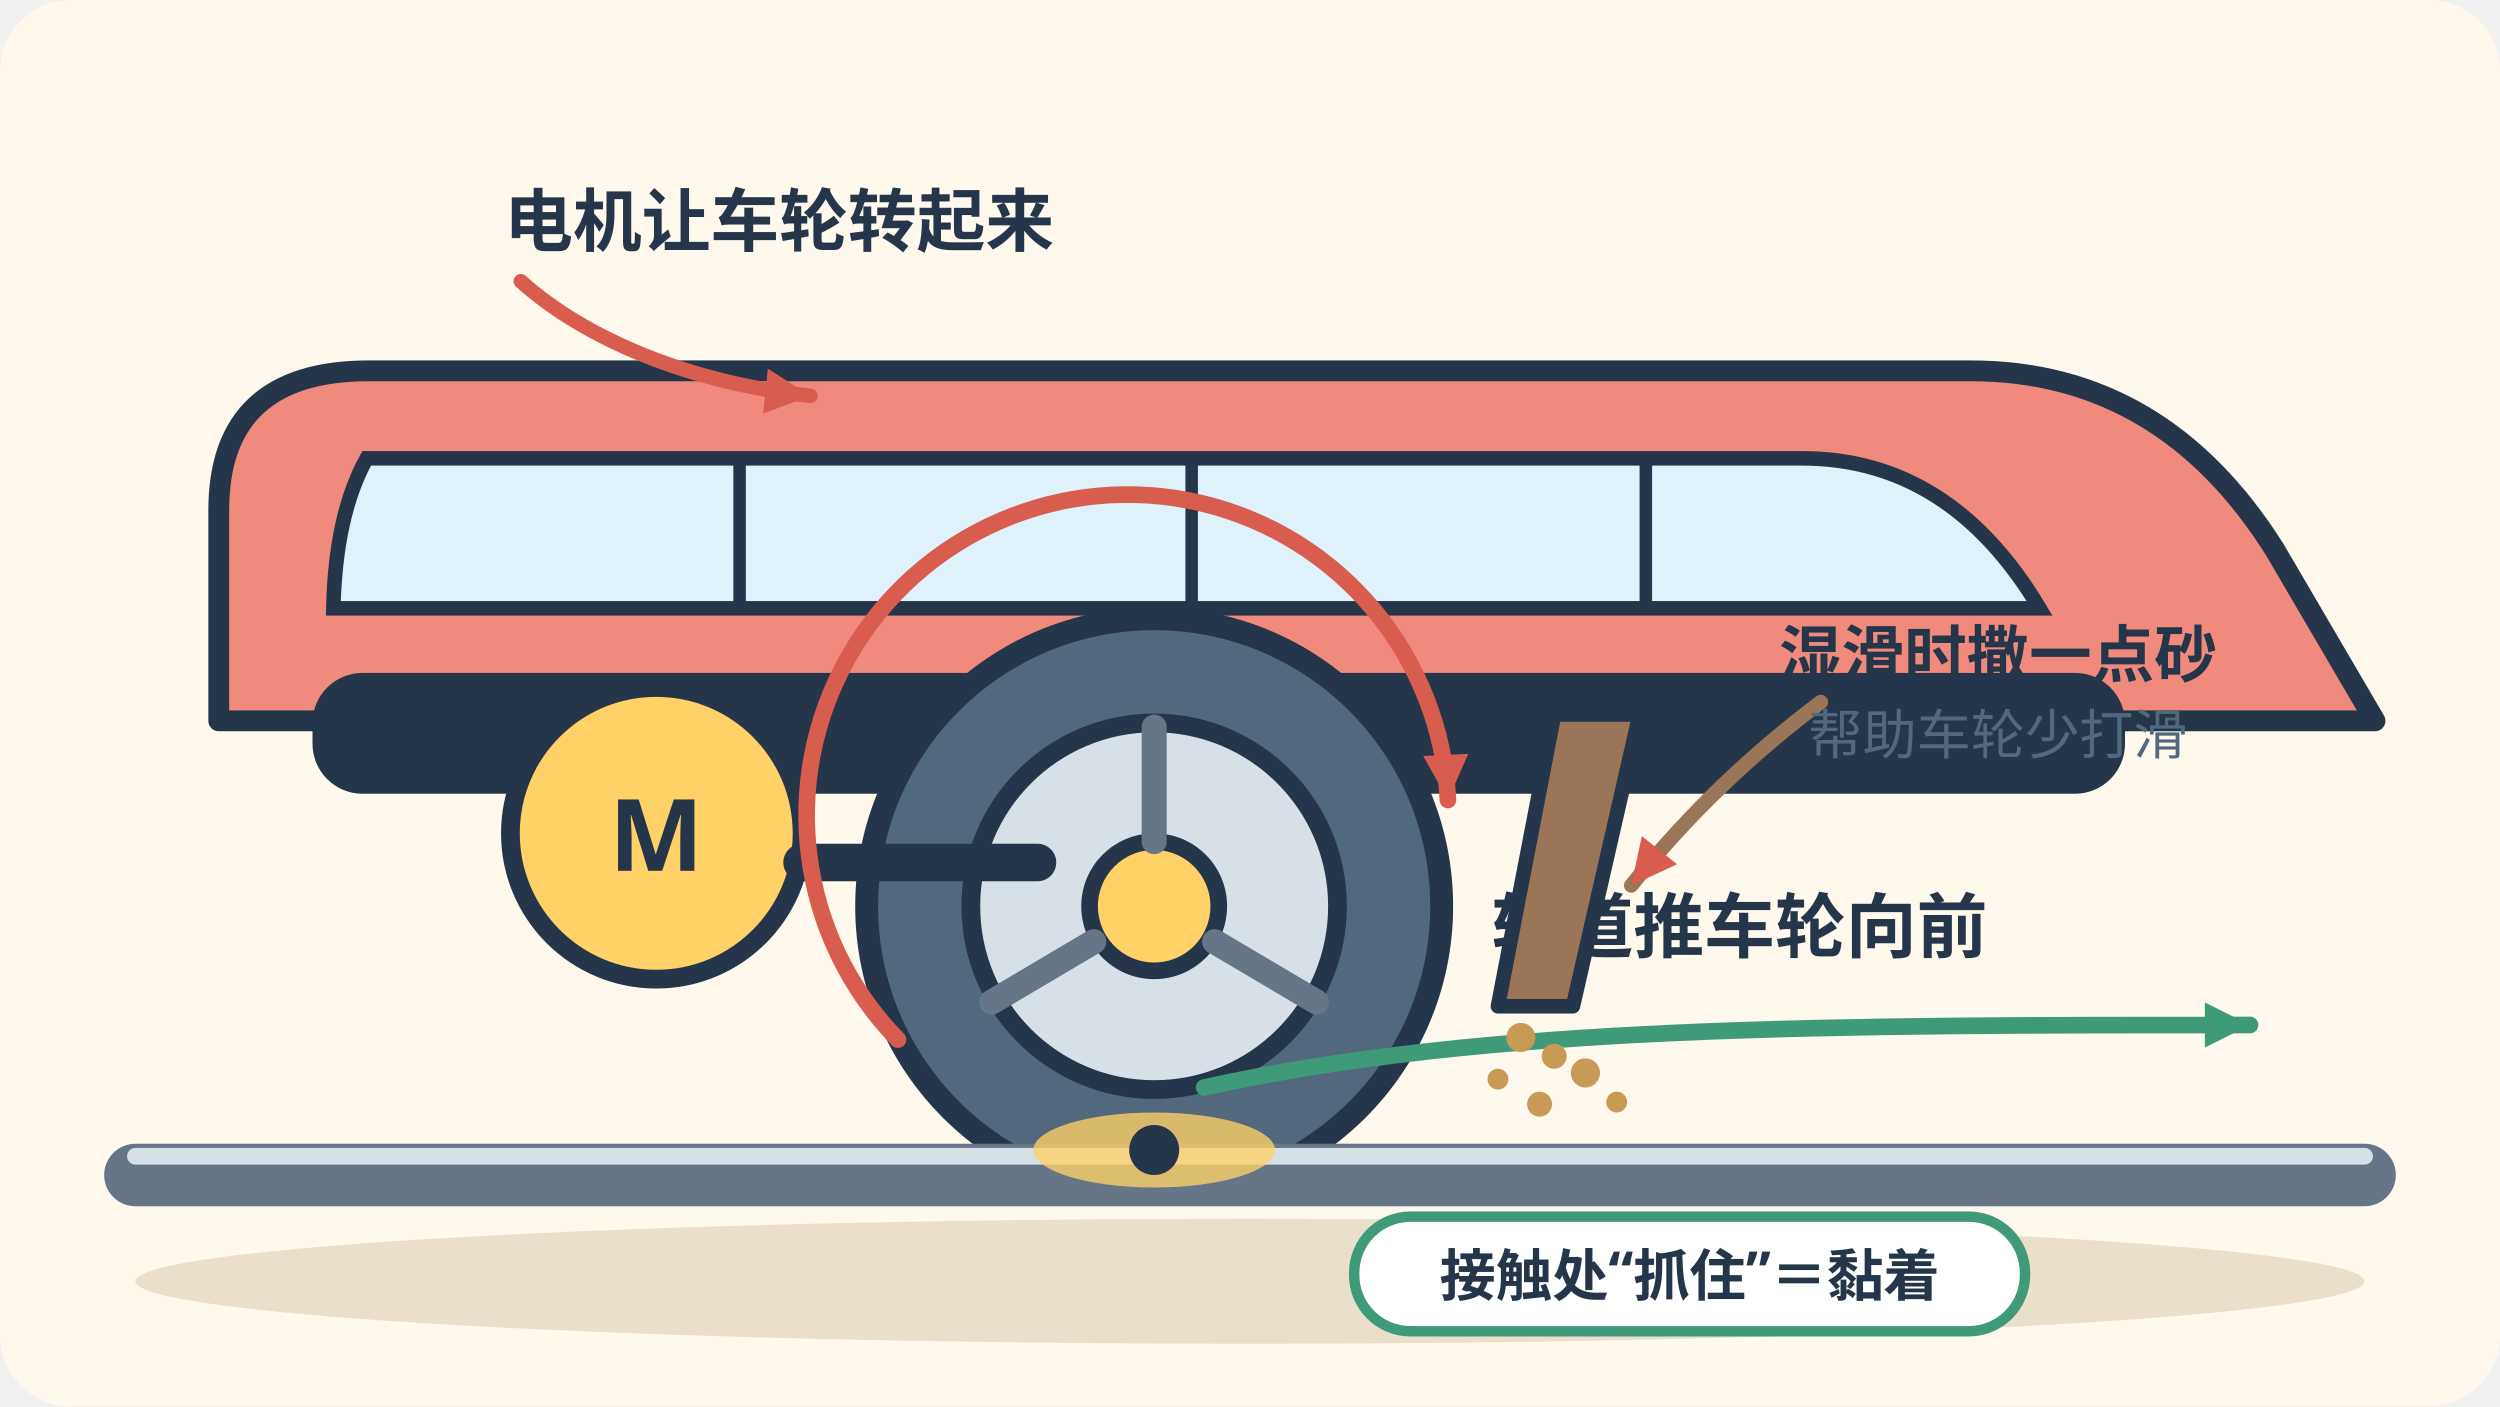
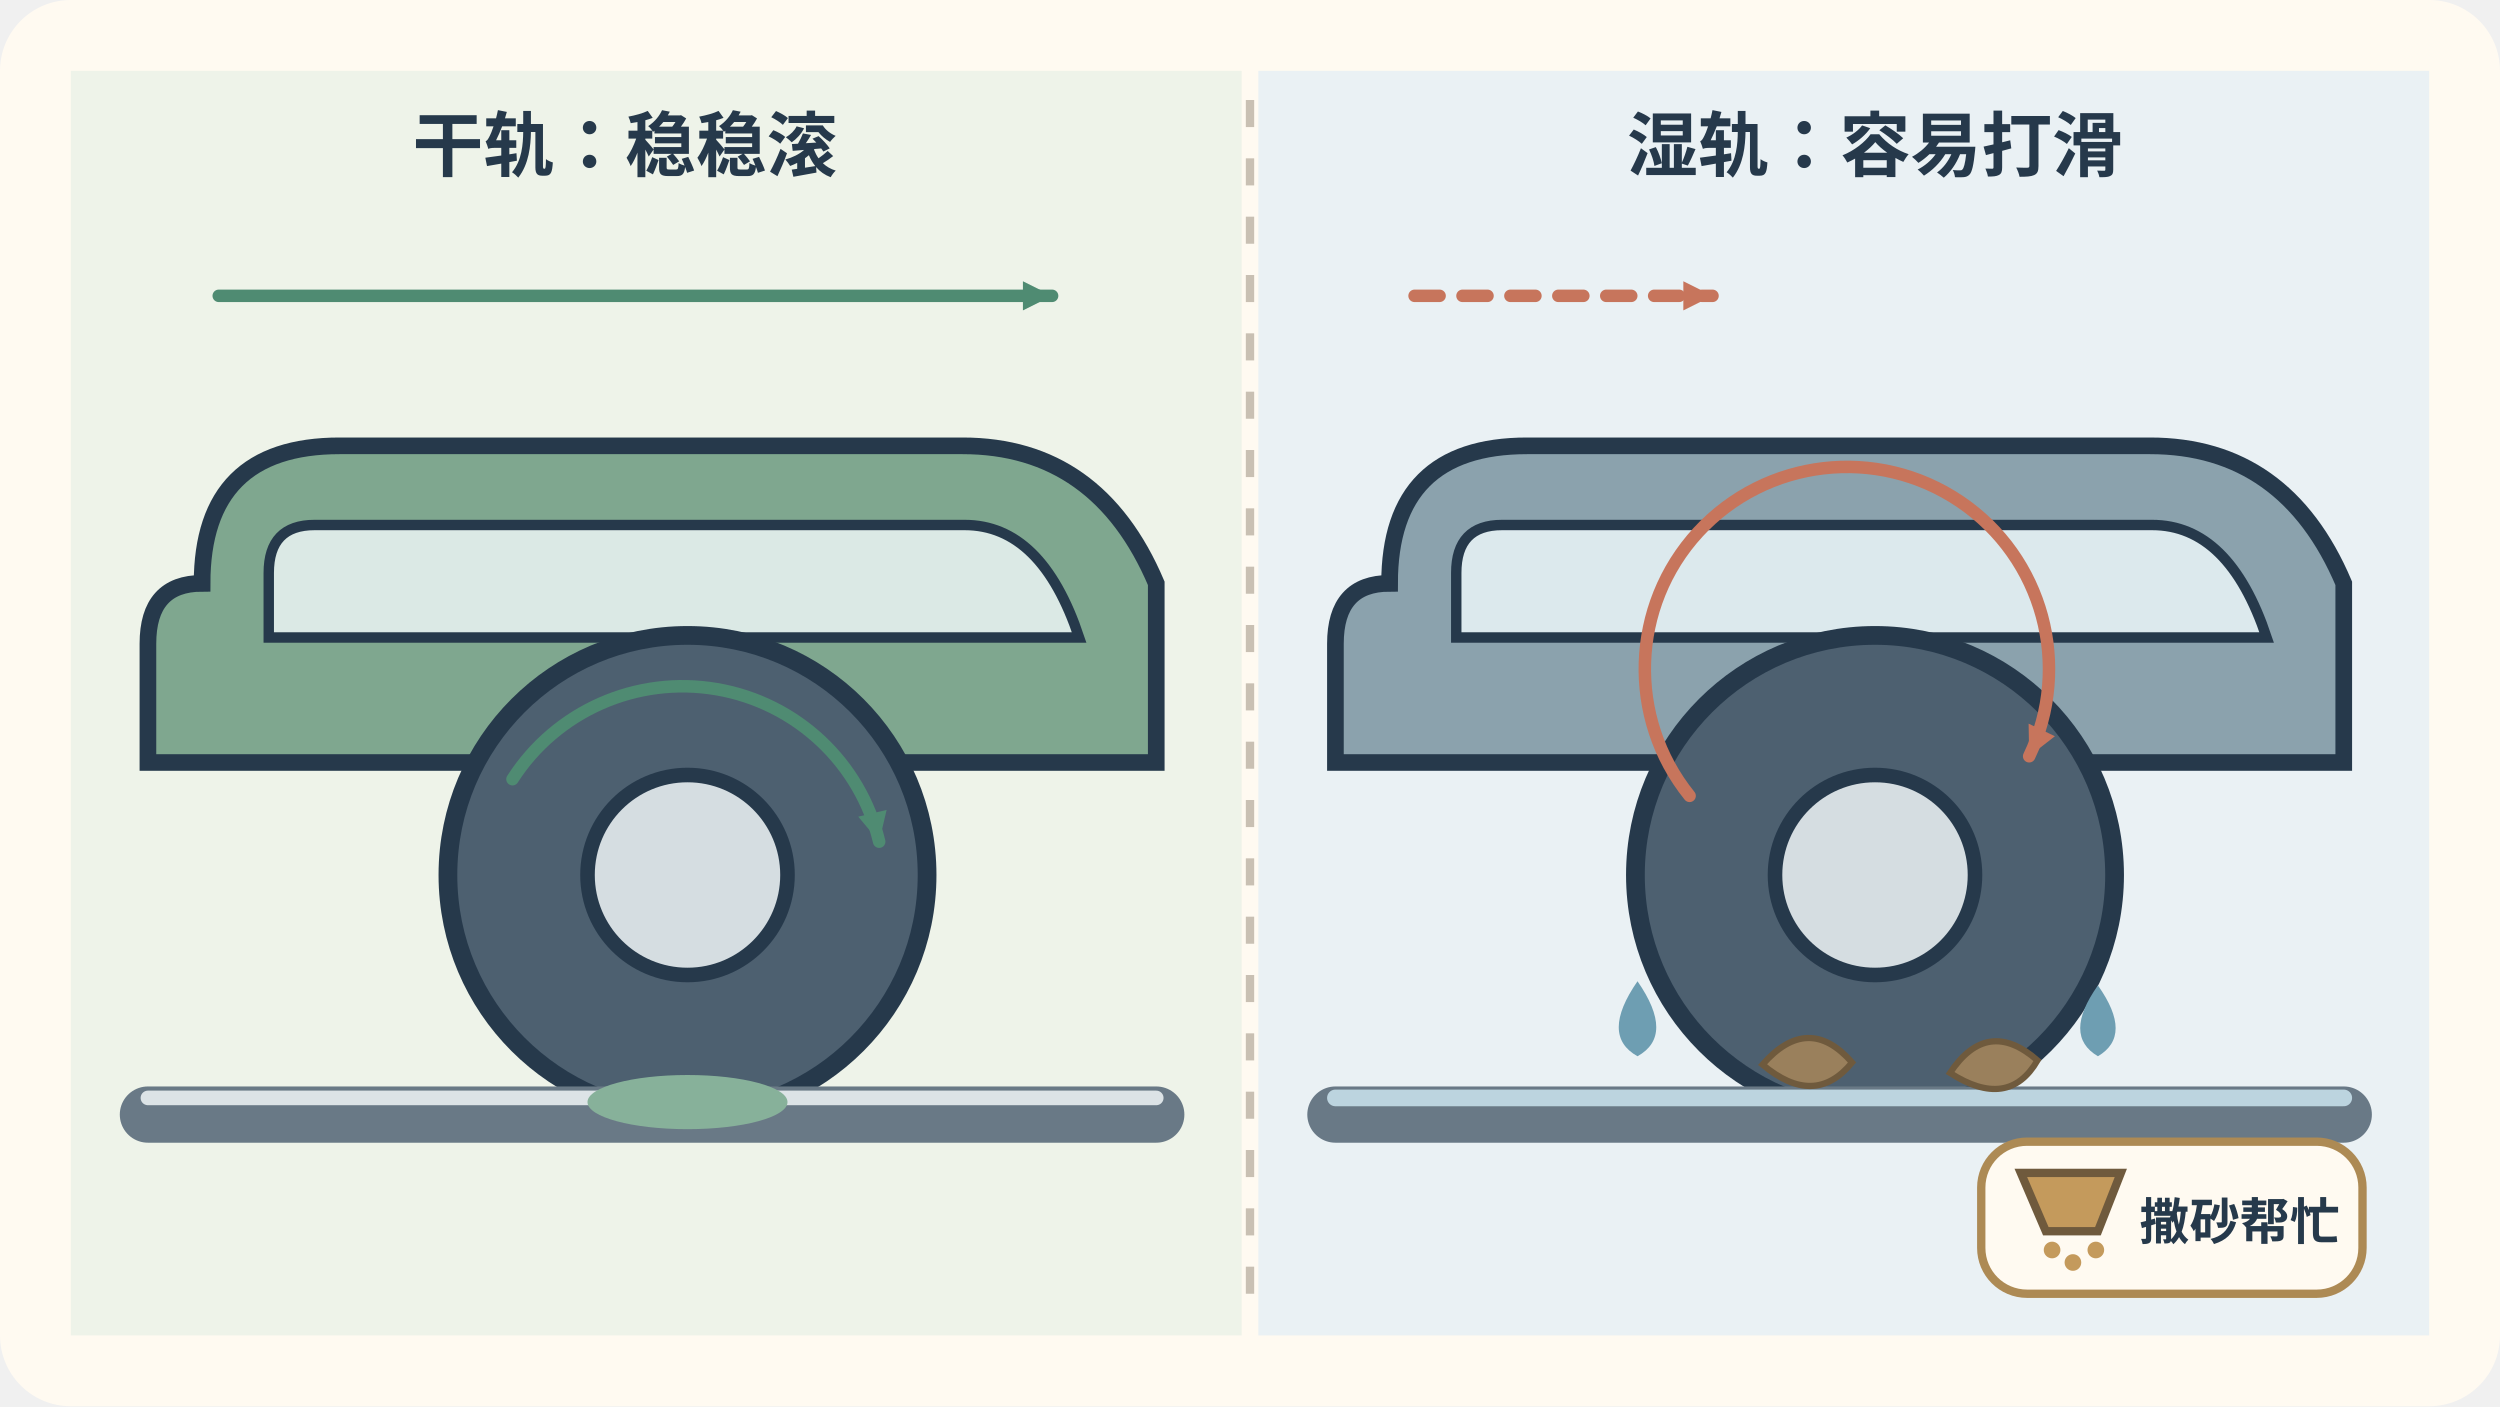
<svg xmlns="http://www.w3.org/2000/svg" viewBox="0 0 1200 675" role="img" aria-labelledby="title desc">
  <defs>
-     <marker id="redArrow" viewBox="0 0 24 24" refX="22" refY="12" markerWidth="26" markerHeight="26" markerUnits="userSpaceOnUse" orient="auto">
-       <path d="M2 2 22 12 2 22Z" fill="#d95d4f" />
+     <marker id="steadyArrow" viewBox="0 0 18 18" refX="16" refY="9" markerWidth="18" markerHeight="18" markerUnits="userSpaceOnUse" orient="auto">
+       <path d="M2 2 16 9 2 16Z" fill="#4f8b72" />
    </marker>
-     <marker id="greenArrow" viewBox="0 0 24 24" refX="22" refY="12" markerWidth="26" markerHeight="26" markerUnits="userSpaceOnUse" orient="auto">
-       <path d="M2 2 22 12 2 22Z" fill="#3e9a78" />
+     <marker id="slipArrow" viewBox="0 0 18 18" refX="16" refY="9" markerWidth="18" markerHeight="18" markerUnits="userSpaceOnUse" orient="auto">
+       <path d="M2 2 16 9 2 16Z" fill="#c7755c" />
    </marker>
  </defs>
-   <rect width="1200" height="675" rx="34" fill="#fff9ed" />
-   <path d="M105 346V245Q105 178 177 178H946Q1038 178 1092 264L1140 346Z" fill="#ef8a7d" stroke="#25364a" stroke-width="10" stroke-linejoin="round" />
-   <path d="M176 220H865Q936 220 979 292H160Q161 247 176 220Z" fill="#dff2fb" stroke="#25364a" stroke-width="7" />
-   <path d="M355 220V292M572 220V292M790 220V292" stroke="#25364a" stroke-width="6" />
-   <rect x="150" y="323" width="870" height="58" rx="24" fill="#25364a" />
-   <circle cx="554" cy="435" r="138" fill="#52687c" stroke="#25364a" stroke-width="11" />
-   <circle cx="554" cy="435" r="88" fill="#d8e0e7" stroke="#25364a" stroke-width="9" />
-   <circle cx="554" cy="435" r="31" fill="#ffd166" stroke="#25364a" stroke-width="8" />
-   <path d="M554 404V349M525 452l-49 29M583 452l49 29" stroke="#667687" stroke-width="12" stroke-linecap="round" />
-   <circle cx="315" cy="400" r="70" fill="#ffd166" stroke="#25364a" stroke-width="9" />
-   <text x="315" y="418" text-anchor="middle" font-family="system-ui, sans-serif" font-size="48" font-weight="800" fill="#25364a">M</text>
-   <path d="M385 414H498" stroke="#25364a" stroke-width="18" stroke-linecap="round" />
-   <path d="M431 499A154 154 0 1 1 695 384" fill="none" stroke="#d95d4f" stroke-width="8" stroke-linecap="round" marker-end="url(#redArrow)" />
-   <text x="374" y="118" font-family="system-ui, sans-serif" font-size="33" font-weight="750" text-anchor="middle" fill="#25364a">电机让车轮转起来</text>
-   <path d="M250 135C281 163 332 184 389 190" fill="none" stroke="#d95d4f" stroke-width="7" stroke-linecap="round" marker-end="url(#redArrow)" />
-   <ellipse cx="600" cy="615" rx="535" ry="30" fill="#eadfcb" />
-   <path d="M65 564H1135" stroke="#667687" stroke-width="30" stroke-linecap="round" />
-   <path d="M65 555H1135" stroke="#d8e0e7" stroke-width="8" stroke-linecap="round" />
-   <ellipse cx="554" cy="552" rx="58" ry="18" fill="#ffd166" opacity=".78" />
-   <circle cx="554" cy="552" r="12" fill="#25364a" />
-   <path d="M578 522C713 492 880 492 1080 492" fill="none" stroke="#3e9a78" stroke-width="8" stroke-linecap="round" marker-end="url(#greenArrow)" />
-   <text x="835" y="457" text-anchor="middle" font-family="system-ui, sans-serif" font-size="34" font-weight="800" fill="#25364a">轨道推车轮向前</text>
-   <g transform="translate(650 584)">
-     <rect width="322" height="55" rx="27" fill="#fff" stroke="#3e9a78" stroke-width="5" />
-     <text x="161" y="38" text-anchor="middle" font-family="system-ui, sans-serif" font-size="27" font-weight="750" fill="#25364a">接触处“抓住”＝黏着</text>
+   <rect width="1200" height="675" rx="34" fill="#fffaf1" />
+   <path d="M34 34H596V641H34Z" fill="#eef3e9" />
+   <path d="M604 34H1166V641H604Z" fill="#eaf1f4" />
+   <path d="M600 48V627" stroke="#c9c0b3" stroke-width="4" stroke-dasharray="13 15" />
+   <g font-family="system-ui, sans-serif" font-size="34" font-weight="780" text-anchor="middle" fill="#26394b">
+     <text x="300" y="82">干轨：稳稳滚</text>
+     <text x="900" y="82">湿轨：容易打滑</text>
  </g>
-   <path d="M746 343 787 343 755 483 719 483Z" fill="#9a7558" stroke="#25364a" stroke-width="7" stroke-linejoin="round" />
-   <g fill="#c89a55">
-     <circle cx="730" cy="498" r="7" />
-     <circle cx="746" cy="507" r="6" />
-     <circle cx="761" cy="515" r="7" />
-     <circle cx="719" cy="518" r="5" />
-     <circle cx="739" cy="530" r="6" />
-     <circle cx="776" cy="529" r="5" />
+   <path d="M97 280Q97 214 163 214H462Q527 214 555 280V366H71V309Q71 280 97 280Z" fill="#7fa78f" stroke="#26394b" stroke-width="8" />
+   <path d="M151 252H463Q500 252 518 306H129V275Q129 252 151 252Z" fill="#dbe9e5" stroke="#26394b" stroke-width="5" />
+   <circle cx="330" cy="420" r="115" fill="#4d6070" stroke="#26394b" stroke-width="9" />
+   <circle cx="330" cy="420" r="48" fill="#d5dde1" stroke="#26394b" stroke-width="7" />
+   <path d="M246 374A97 97 0 0 1 422 404" fill="none" stroke="#4f8b72" stroke-width="6" stroke-linecap="round" marker-end="url(#steadyArrow)" />
+   <path d="M105 142H505" fill="none" stroke="#4f8b72" stroke-width="6" stroke-linecap="round" marker-end="url(#steadyArrow)" />
+   <path d="M71 535H555" stroke="#697986" stroke-width="27" stroke-linecap="round" />
+   <path d="M71 527H555" stroke="#dce3e6" stroke-width="7" stroke-linecap="round" />
+   <ellipse cx="330" cy="529" rx="48" ry="13" fill="#87b19a" />
+   <path d="M667 280Q667 214 733 214H1032Q1097 214 1125 280V366H641V309Q641 280 667 280Z" fill="#8ba2ad" stroke="#26394b" stroke-width="8" />
+   <path d="M721 252H1033Q1070 252 1088 306H699V275Q699 252 721 252Z" fill="#dce9ed" stroke="#26394b" stroke-width="5" />
+   <circle cx="900" cy="420" r="115" fill="#4d6070" stroke="#26394b" stroke-width="9" />
+   <circle cx="900" cy="420" r="48" fill="#d5dde1" stroke="#26394b" stroke-width="7" />
+   <path d="M811 382A97 97 0 1 1 974 363" fill="none" stroke="#c7755c" stroke-width="6" stroke-linecap="round" marker-end="url(#slipArrow)" />
+   <path d="M679 142H822" fill="none" stroke="#c7755c" stroke-width="6" stroke-linecap="round" stroke-dasharray="12 11" marker-end="url(#slipArrow)" />
+   <path d="M641 535H1125" stroke="#697986" stroke-width="27" stroke-linecap="round" />
+   <path d="M641 527H1125" stroke="#bcd4df" stroke-width="8" stroke-linecap="round" />
+   <g fill="#6e9eb2">
+     <path d="M786 471q-18 26 0 36 18-10 0-36Z" />
+     <path d="M1007 473q-17 24 0 34 17-10 0-34Z" />
  </g>
-   <path d="M874 337C842 361 811 390 783 425" fill="none" stroke="#9a7558" stroke-width="7" stroke-linecap="round" marker-end="url(#redArrow)" />
-   <text x="959" y="325" text-anchor="middle" font-family="system-ui, sans-serif" font-size="30" font-weight="750" fill="#25364a">湿滑时撒一点砂</text>
-   <text x="959" y="362" text-anchor="middle" font-family="system-ui, sans-serif" font-size="26" fill="#52687c">帮助车轮少打滑</text>
+   <g fill="#9a805c" stroke="#6f5a3d" stroke-width="3">
+     <path d="M846 511q22-25 43-1-18 22-43 1Z" />
+     <path d="M936 515q18-27 42-6-14 24-42 6Z" />
+   </g>
+   <g transform="translate(951 548)">
+     <rect width="183" height="73" rx="22" fill="#fffaf1" stroke="#ad8a54" stroke-width="4" />
+     <path d="M19 15H67L56 43H31Z" fill="#c49a5c" stroke="#6f5a3d" stroke-width="4" />
+     <g fill="#c49a5c">
+       <circle cx="34" cy="52" r="4" />
+       <circle cx="44" cy="58" r="4" />
+       <circle cx="55" cy="52" r="4" />
+     </g>
+     <text x="124" y="47" text-anchor="middle" font-family="system-ui, sans-serif" font-size="24" font-weight="760" fill="#26394b">撒砂帮忙</text>
+   </g>
</svg>
